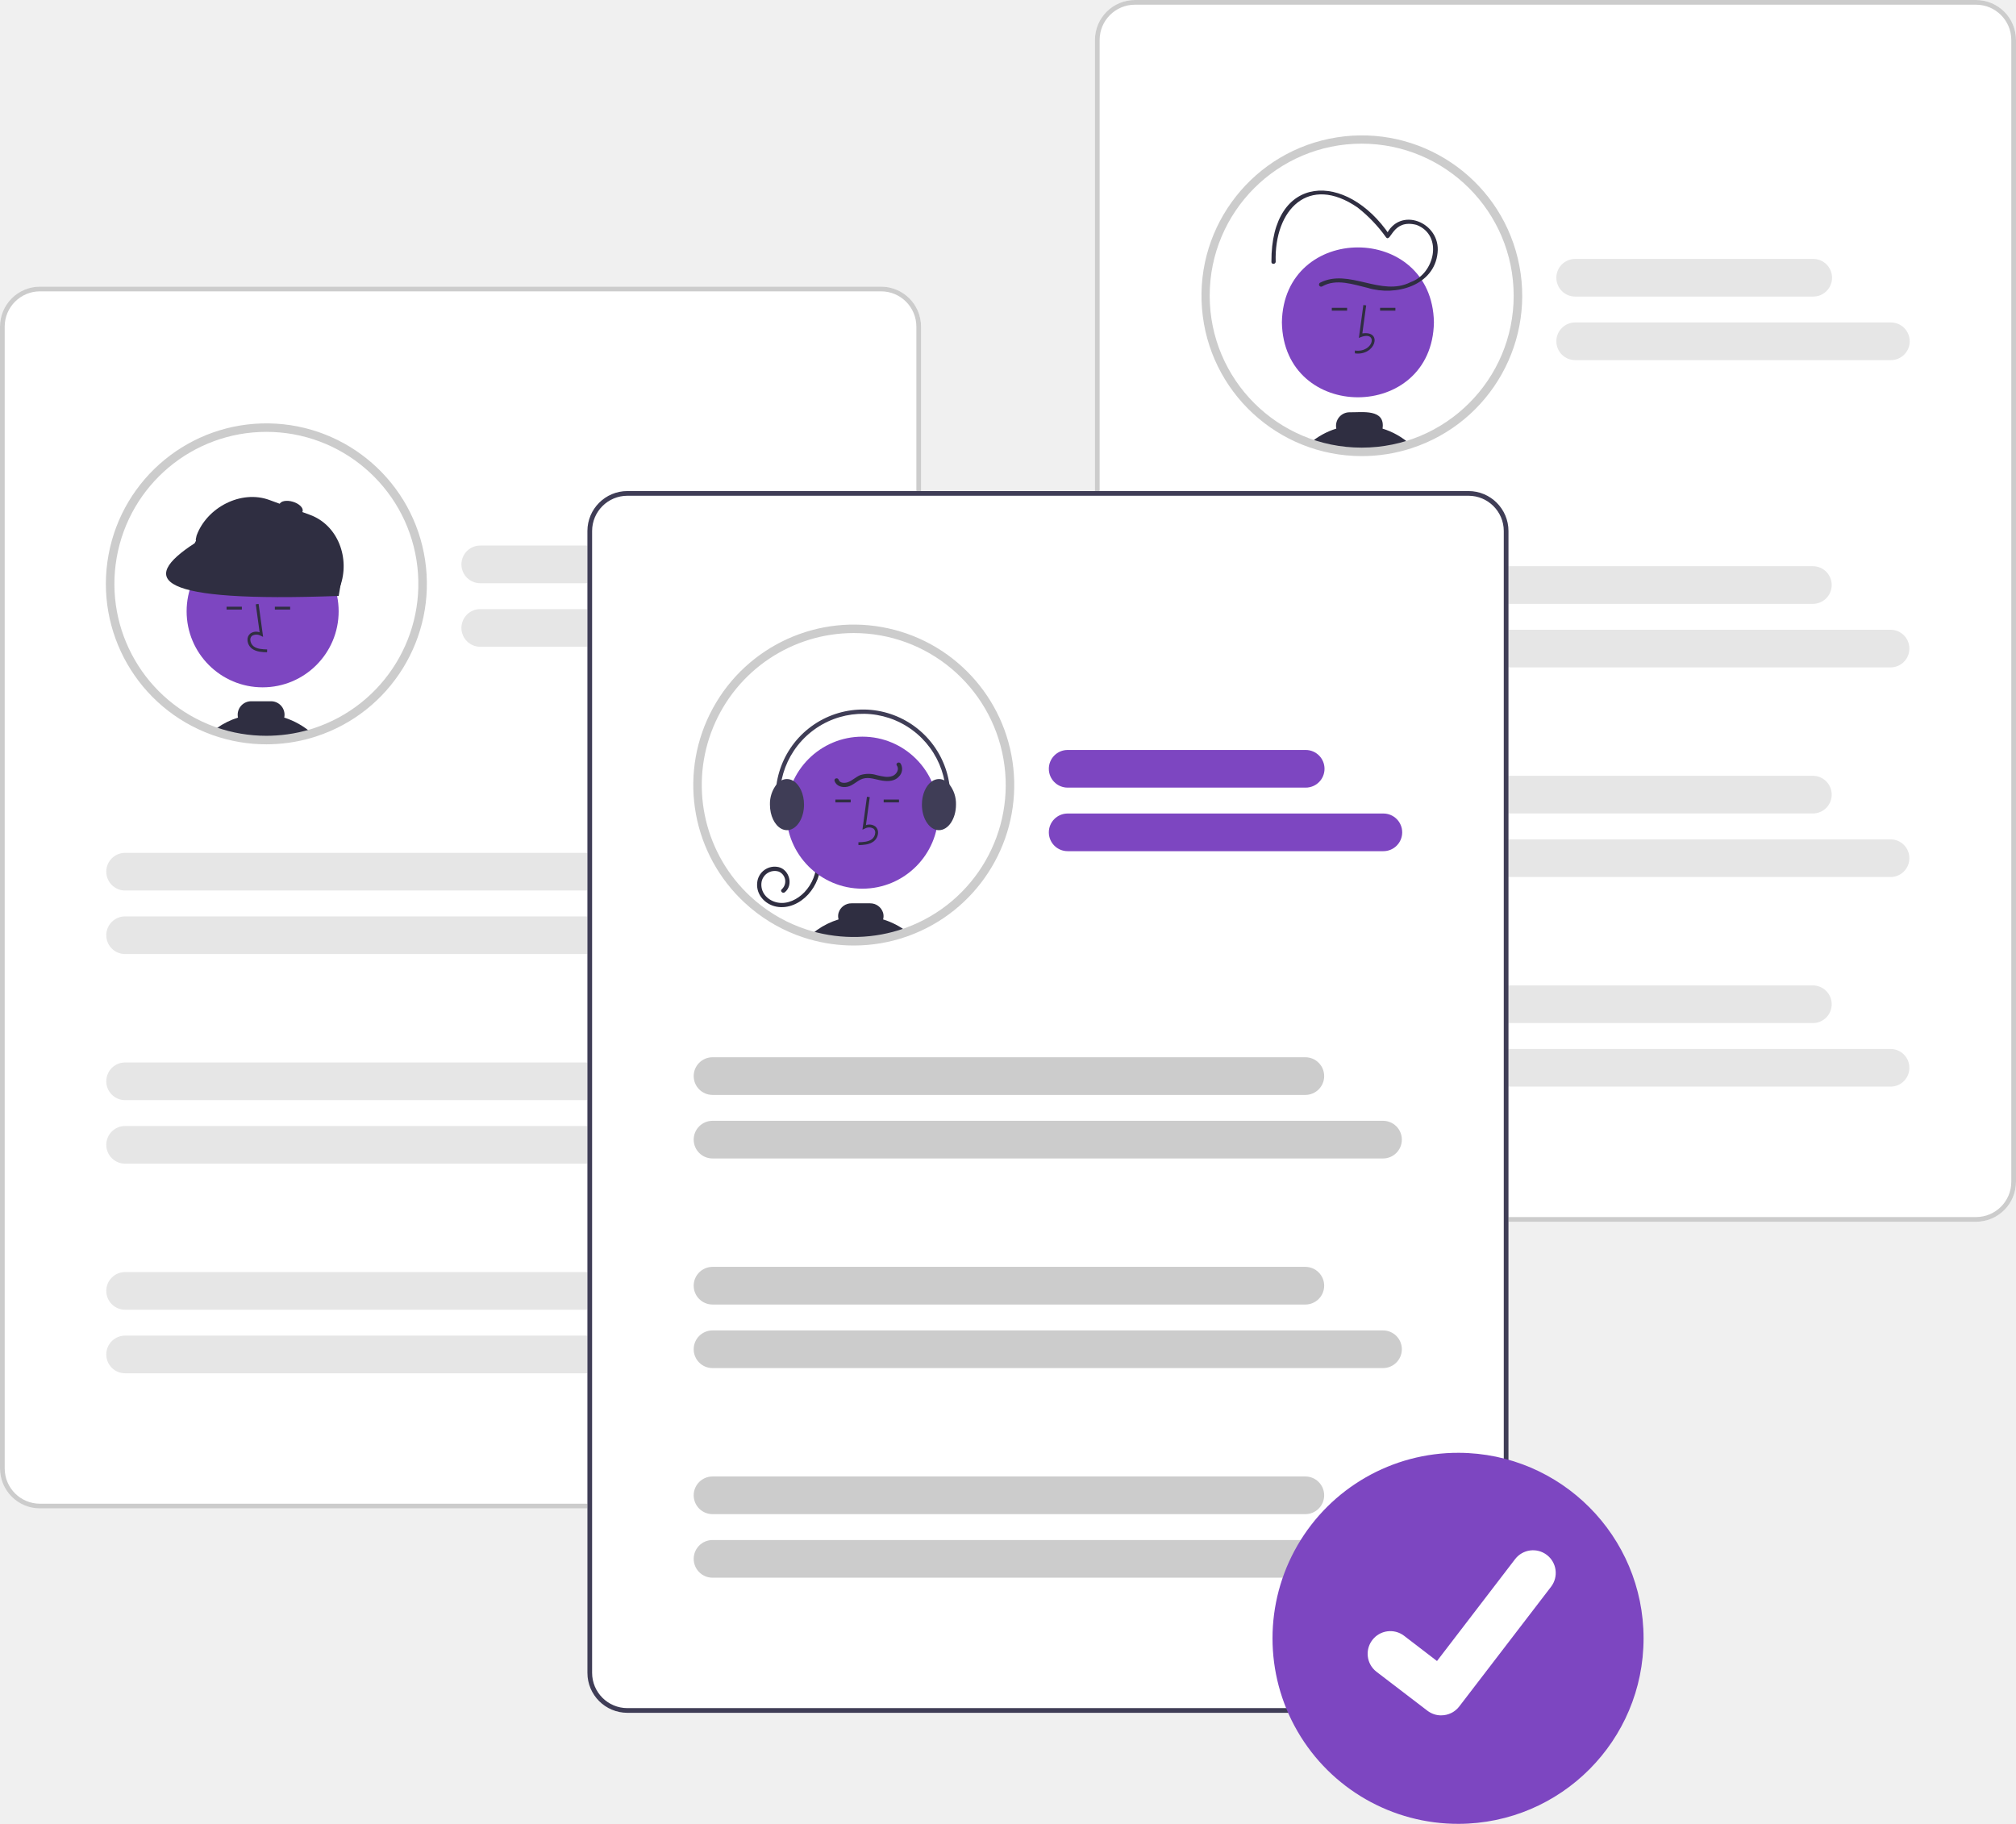
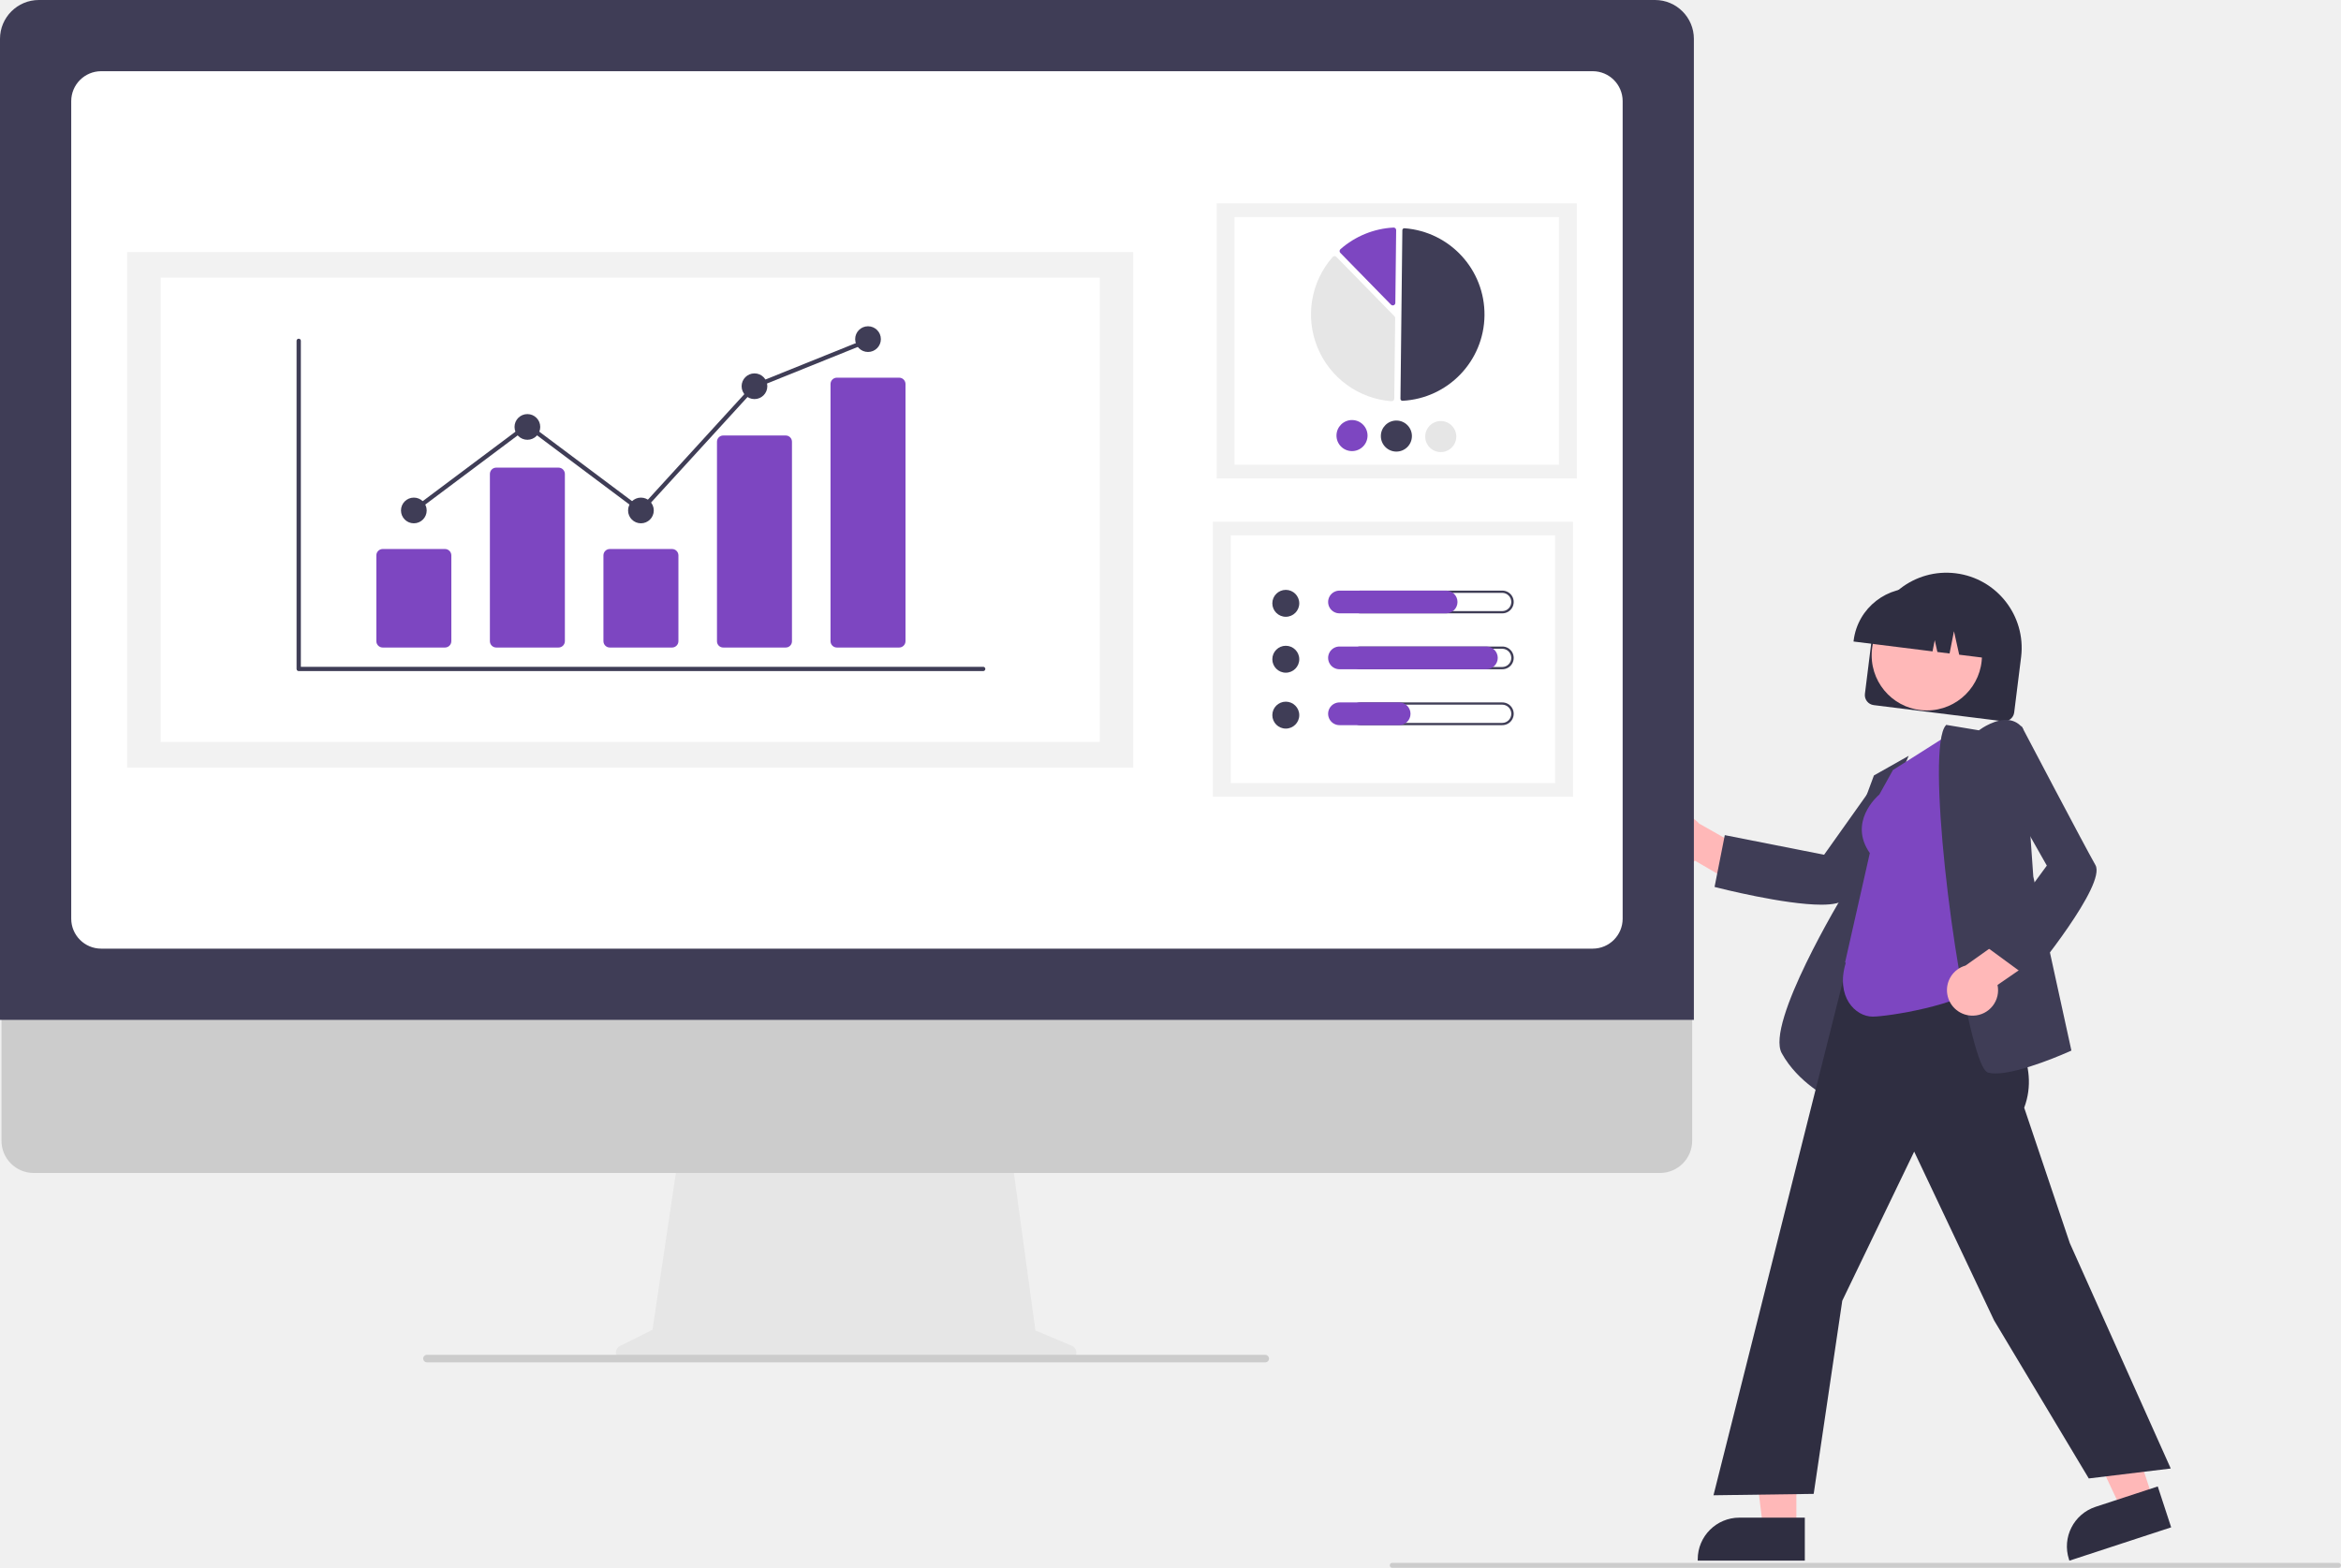
- <svg xmlns="http://www.w3.org/2000/svg" data-name="Layer 1" width="697.963" height="631.463" viewBox="0 0 697.963 631.463">
-   <path d="M556.072,656.52H264.848a13.845,13.845,0,0,1-13.829-13.829V247.342a13.845,13.845,0,0,1,13.829-13.829H556.072a13.845,13.845,0,0,1,13.829,13.829V642.691A13.845,13.845,0,0,1,556.072,656.52Z" transform="translate(-251.0186 -134.2684)" fill="#fff" />
-   <path d="M397.332,336.403a54.107,54.107,0,0,1-37.341,51.444c-.325.103-.649.207-.979.305-1.406.433-2.832.802-4.283,1.116a53.172,53.172,0,0,1-7.971,1.106q-1.748.118-3.516.118a53.995,53.995,0,0,1-17.884-3.029c-.167-.059-.334-.118-.497-.177a54.095,54.095,0,1,1,72.47-50.884Z" transform="translate(-251.0186 -134.2684)" fill="#fff" />
-   <circle cx="90.928" cy="211.655" r="26.317" fill="#7d46c1" />
-   <path d="M343.482,360.103l.027-.983c-1.83-.051-3.443-.166-4.655-1.051a3.023,3.023,0,0,1-1.171-2.227,1.728,1.728,0,0,1,.567-1.423,2.979,2.979,0,0,1,3.043-.027l.814.373L340.547,343.361l-.974.134,1.327,9.7a3.472,3.472,0,0,0-3.284.473,2.69,2.69,0,0,0-.915,2.209,3.999,3.999,0,0,0,1.574,2.986C339.832,360,341.856,360.057,343.482,360.103Z" transform="translate(-251.0186 -134.2684)" fill="#2f2e41" />
-   <rect x="78.439" y="210.063" width="5.297" height="0.983" fill="#2f2e41" />
-   <rect x="95.158" y="210.063" width="5.297" height="0.983" fill="#2f2e41" />
-   <path d="M349.423,382.714a4.814,4.814,0,0,0,.108-.983,4.679,4.679,0,0,0-4.671-4.671h-6.884a4.676,4.676,0,0,0-4.671,4.671,4.543,4.543,0,0,0,.108.988,26.424,26.424,0,0,0-7.282,3.604c-.433.3-.861.624-1.269.964.162.059.329.118.497.177a53.995,53.995,0,0,0,17.884,3.029q1.77,0,3.516-.118a53.172,53.172,0,0,0,7.971-1.106c1.451-.315,2.877-.683,4.283-1.116A26.65,26.65,0,0,0,349.423,382.714Z" transform="translate(-251.0186 -134.2684)" fill="#2f2e41" />
-   <path d="M348.538,389.751a3.618,3.618,0,0,0-1.78.625,53.172,53.172,0,0,0,7.971-1.106Z" transform="translate(-251.0186 -134.2684)" fill="#2f2e41" />
-   <path d="M365.814,339.672,320.096,322.947a1.967,1.967,0,0,1-1.171-2.523l.155-.731c3.57-9.76,15.405-15.902,25.165-12.332l14.068,5.147c9.76,3.57,14.002,15.127,10.431,24.887l-.407,1.105A1.967,1.967,0,0,1,365.814,339.672Z" transform="translate(-251.0186 -134.2684)" fill="#2f2e41" />
-   <path d="M368.276,340.6c-63.721,2.351-69.289-5.655-49.874-18.245l4.119-7.579L369.727,331.986Z" transform="translate(-251.0186 -134.2684)" fill="#2f2e41" />
-   <ellipse cx="351.779" cy="310.104" rx="2.213" ry="4.18" transform="translate(-297.4833 423.4543) rotate(-73.26954)" fill="#2f2e41" />
-   <path d="M343.242,391.968a55.43,55.43,0,0,1-18.372-3.112l-.513-.183a55.565,55.565,0,1,1,36.089.577c-.349.111-.678.216-1.013.315-1.397.43-2.878.816-4.392,1.144a54.763,54.763,0,0,1-8.193,1.137C345.664,391.927,344.448,391.968,343.242,391.968Zm0-108.179a52.622,52.622,0,0,0-17.88,102.11l.487.174a52.474,52.474,0,0,0,17.392,2.945c1.14,0,2.289-.039,3.416-.115a51.87,51.87,0,0,0,7.758-1.076c1.432-.31,2.832-.675,4.161-1.084.329-.098.641-.198.954-.297A52.622,52.622,0,0,0,343.242,283.789Z" transform="translate(-251.0186 -134.2684)" fill="#ccc" />
-   <path d="M269.607,502.682" transform="translate(-251.0186 -134.2684)" fill="#f2f2f2" />
-   <path d="M556.072,656.52H264.848a13.845,13.845,0,0,1-13.829-13.829V247.342a13.845,13.845,0,0,1,13.829-13.829H556.072a13.845,13.845,0,0,1,13.829,13.829V642.691A13.845,13.845,0,0,1,556.072,656.52ZM264.848,235.14a12.216,12.216,0,0,0-12.202,12.202V642.691a12.216,12.216,0,0,0,12.202,12.202H556.072a12.216,12.216,0,0,0,12.202-12.202V247.342a12.216,12.216,0,0,0-12.202-12.202Z" transform="translate(-251.0186 -134.2684)" fill="#ccc" />
-   <path d="M499.695,336.193H417.288a6.519,6.519,0,0,1,0-13.039H499.695a6.519,6.519,0,1,1,0,13.039Z" transform="translate(-251.0186 -134.2684)" fill="#e6e6e6" />
-   <path d="M526.587,358.195H417.288a6.519,6.519,0,0,1,0-13.039h109.299a6.519,6.519,0,0,1,0,13.039Z" transform="translate(-251.0186 -134.2684)" fill="#e6e6e6" />
-   <path d="M499.575,442.585H294.333a6.519,6.519,0,1,1,0-13.039H499.575a6.519,6.519,0,0,1,0,13.039Z" transform="translate(-251.0186 -134.2684)" fill="#e6e6e6" />
-   <path d="M526.467,464.587H294.333a6.519,6.519,0,1,1,0-13.039H526.467a6.519,6.519,0,1,1,0,13.039Z" transform="translate(-251.0186 -134.2684)" fill="#e6e6e6" />
-   <path d="M499.575,515.158H294.333a6.519,6.519,0,1,1,0-13.039H499.575a6.519,6.519,0,0,1,0,13.039Z" transform="translate(-251.0186 -134.2684)" fill="#e6e6e6" />
-   <path d="M526.467,537.16H294.333a6.519,6.519,0,1,1,0-13.039H526.467a6.519,6.519,0,1,1,0,13.039Z" transform="translate(-251.0186 -134.2684)" fill="#e6e6e6" />
-   <path d="M499.575,587.731H294.333a6.519,6.519,0,1,1,0-13.039H499.575a6.519,6.519,0,0,1,0,13.039Z" transform="translate(-251.0186 -134.2684)" fill="#e6e6e6" />
-   <path d="M526.467,609.733H294.333a6.519,6.519,0,1,1,0-13.039H526.467a6.519,6.519,0,1,1,0,13.039Z" transform="translate(-251.0186 -134.2684)" fill="#e6e6e6" />
-   <path d="M935.152,557.276l-291.225 0a13.845,13.845,0,0,1-13.829-13.829l-0-395.35a13.845,13.845,0,0,1,13.829-13.829l291.225-0a13.845,13.845,0,0,1,13.829,13.829l0,395.35A13.845,13.845,0,0,1,935.152,557.276Z" transform="translate(-251.0186 -134.2684)" fill="#fff" />
-   <path d="M935.152,557.276l-291.225 0a13.845,13.845,0,0,1-13.829-13.829l-0-395.35a13.845,13.845,0,0,1,13.829-13.829l291.225-0a13.845,13.845,0,0,1,13.829,13.829l0,395.35A13.845,13.845,0,0,1,935.152,557.276ZM643.927,135.896a12.216,12.216,0,0,0-12.202,12.202l0,395.349a12.216,12.216,0,0,0,12.202,12.202l291.225-0A12.216,12.216,0,0,0,947.354,543.447l-0-395.35A12.216,12.216,0,0,0,935.152,135.895Z" transform="translate(-251.0186 -134.2684)" fill="#ccc" />
-   <path d="M776.548,236.62a54.09,54.09,0,1,1-54.09-54.09A54.107,54.107,0,0,1,776.548,236.62Z" transform="translate(-251.0186 -134.2684)" fill="#fff" />
-   <path d="M747.458,245.876c-.591,34.593-52.047,34.588-52.633-.001C695.415,211.282,746.872,211.288,747.458,245.876Z" transform="translate(-251.0186 -134.2684)" fill="#7d46c1" />
-   <path d="M720.097,256.613l-.027-.983c6.778.905,8.238-7.496,1.402-4.355l1.56-11.403.974.133-1.327,9.7C729.876,248.633,727.214,257.596,720.097,256.613Z" transform="translate(-251.0186 -134.2684)" fill="#2f2e41" />
-   <rect x="477.806" y="106.573" width="5.297" height="0.983" fill="#2f2e41" />
-   <rect x="461.087" y="106.573" width="5.297" height="0.983" fill="#2f2e41" />
-   <path d="M729.672,282.67c1.033-6.968-7.125-5.591-11.442-5.66a4.68,4.68,0,0,0-4.563,5.655,25.588,25.588,0,0,0-9.092,5.016,54.324,54.324,0,0,0,34.632.384A25.457,25.457,0,0,0,729.672,282.67Z" transform="translate(-251.0186 -134.2684)" fill="#2f2e41" />
-   <path d="M708.769,233.429c4.877-2.819,10.792-.656,15.829.526,9.558,2.938,22.962-.741,24.124-12.127,1.21-10.589-13.276-16.491-17.906-5.952l1.348-.176c-15.016-22.315-41.135-21.469-40.963,9.211-.056.948,1.42.945,1.475-.001-.553-18.079,11.412-30.438,28.326-18.819a49.831,49.831,0,0,1,9.889,10.354c1.761,1.974,2.144-6.527,10.575-4.301,9.278,3.594,6.251,16.88-2.042,19.797-10.247,5.235-21.344-4.915-31.399.214a.738.738,0,0,0,.745,1.274Z" transform="translate(-251.0186 -134.2684)" fill="#2f2e41" />
-   <path d="M722.459,292.185a55.518,55.518,0,1,1,17.204-2.718A55.431,55.431,0,0,1,722.459,292.185Zm-0-108.179A52.622,52.622,0,1,0,775.073,236.62,52.674,52.674,0,0,0,722.459,184.006Z" transform="translate(-251.0186 -134.2684)" fill="#ccc" />
-   <path d="M878.774,236.949l-82.407 0a6.519,6.519,0,0,1,0-13.039l82.407-0a6.519,6.519,0,1,1,0,13.039Z" transform="translate(-251.0186 -134.2684)" fill="#e6e6e6" />
-   <path d="M905.667,258.951l-109.299 0a6.519,6.519,0,1,1,0-13.039l109.299-0a6.519,6.519,0,0,1,0,13.039Z" transform="translate(-251.0186 -134.2684)" fill="#e6e6e6" />
-   <path d="M878.655,343.34l-205.241 0a6.519,6.519,0,0,1,0-13.039l205.241-0a6.519,6.519,0,1,1,0,13.039Z" transform="translate(-251.0186 -134.2684)" fill="#e6e6e6" />
-   <path d="M905.547,365.343l-232.134 0a6.519,6.519,0,1,1,0-13.039l232.134-0a6.519,6.519,0,0,1,0,13.039Z" transform="translate(-251.0186 -134.2684)" fill="#e6e6e6" />
-   <path d="M878.655,415.913l-205.241 0a6.519,6.519,0,0,1,0-13.039l205.241-0a6.519,6.519,0,0,1,0,13.039Z" transform="translate(-251.0186 -134.2684)" fill="#e6e6e6" />
-   <path d="M905.547,437.916l-232.134 0a6.519,6.519,0,1,1,0-13.039l232.134-0a6.519,6.519,0,0,1,0,13.039Z" transform="translate(-251.0186 -134.2684)" fill="#e6e6e6" />
-   <path d="M878.655,488.486l-205.241 0a6.519,6.519,0,1,1,0-13.039l205.241-0a6.519,6.519,0,1,1,0,13.039Z" transform="translate(-251.0186 -134.2684)" fill="#e6e6e6" />
-   <path d="M905.547,510.489l-232.134 0a6.519,6.519,0,1,1,0-13.039l232.134-0a6.519,6.519,0,0,1,0,13.039Z" transform="translate(-251.0186 -134.2684)" fill="#e6e6e6" />
-   <path d="M759.441,727.293H468.217a13.845,13.845,0,0,1-13.829-13.829V318.114a13.845,13.845,0,0,1,13.829-13.829H759.441a13.845,13.845,0,0,1,13.829,13.829v395.349A13.845,13.845,0,0,1,759.441,727.293Z" transform="translate(-251.0186 -134.2684)" fill="#fff" />
-   <path d="M492.506,406.064a53.926,53.926,0,0,0,15.902,38.31c.423.418.856.836,1.293,1.244a54.014,54.014,0,0,0,8.586,6.545c.59.364,1.18.713,1.785,1.052a53.784,53.784,0,0,0,9.775,4.293c.585.192,1.18.374,1.775.541a54.313,54.313,0,0,0,32.857-.924c.206-.074.413-.148.615-.221a54.094,54.094,0,1,0-72.588-50.839Z" transform="translate(-251.0186 -134.2684)" fill="#fff" />
-   <path d="M535.173,432.575a16.761,16.761,0,0,1-4.329,11.347c-2.781,3.052-6.922,5.076-11.1,4.239-3.847-.771-6.974-4.134-6.584-8.202a6.076,6.076,0,0,1,7.507-5.456c3.655.948,5.111,6.216,2.066,8.688-.731.593-1.781-.444-1.043-1.043a3.684,3.684,0,0,0-1.039-6.107,4.63,4.63,0,0,0-6.03,4.094c-.241,3.429,2.386,6.012,5.608,6.62,3.485.658,6.941-1.126,9.302-3.588a15.221,15.221,0,0,0,4.167-10.593.738.738,0,0,1,1.475,0Z" transform="translate(-251.0186 -134.2684)" fill="#2f2e41" />
-   <circle cx="298.559" cy="281.368" r="26.317" fill="#7d46c1" />
-   <path d="M548.231,426.866l-.027-.983c1.83-.051,3.443-.166,4.655-1.051a3.023,3.023,0,0,0,1.171-2.227,1.728,1.728,0,0,0-.567-1.423,2.979,2.979,0,0,0-3.043-.027l-.814.373,1.56-11.403.974.134-1.327,9.7a3.472,3.472,0,0,1,3.284.473,2.69,2.69,0,0,1,.915,2.209,3.999,3.999,0,0,1-1.574,2.986C551.881,426.763,549.857,426.82,548.231,426.866Z" transform="translate(-251.0186 -134.2684)" fill="#2f2e41" />
-   <rect x="305.94" y="276.826" width="5.297" height="0.983" fill="#2f2e41" />
-   <rect x="289.222" y="276.826" width="5.297" height="0.983" fill="#2f2e41" />
-   <path d="M531.622,458.049a54.313,54.313,0,0,0,32.857-.924c.206-.074.413-.148.615-.221a26.195,26.195,0,0,0-8.335-4.308,4.193,4.193,0,0,0-.01-2.311,4.651,4.651,0,0,0-4.499-3.265H545.838a4.635,4.635,0,0,0-4.489,3.26,4.211,4.211,0,0,0-.01,2.316,26.222,26.222,0,0,0-7.435,3.644q-.686.479-1.328,1.003C532.252,457.503,531.932,457.774,531.622,458.049Z" transform="translate(-251.0186 -134.2684)" fill="#2f2e41" />
-   <path d="M570.193,412.845c0,4.435,2.183,8.113,5.02,8.753a4.058,4.058,0,0,0,.88.098c3.25,0,5.901-3.968,5.901-8.851a10.869,10.869,0,0,0-2.272-6.973,5.694,5.694,0,0,0-1.736-1.411,4.114,4.114,0,0,0-1.893-.467,4.314,4.314,0,0,0-2.513.846C571.58,406.256,570.193,409.309,570.193,412.845Z" transform="translate(-251.0186 -134.2684)" fill="#3f3d56" />
-   <path d="M517.579,412.845c0,3.816,1.613,7.071,3.875,8.315a4.2,4.2,0,0,0,2.026.536,3.801,3.801,0,0,0,.472-.029c3.029-.359,5.429-4.175,5.429-8.822,0-3.722-1.539-6.914-3.713-8.217a4.217,4.217,0,0,0-2.188-.634,4.114,4.114,0,0,0-1.893.467,5.726,5.726,0,0,0-1.741,1.416A10.89,10.89,0,0,0,517.579,412.845Z" transform="translate(-251.0186 -134.2684)" fill="#3f3d56" />
-   <path d="M521.821,420.311a.738.738,0,0,0,.699-.974,28.765,28.765,0,1,1,55.411-3.233.738.738,0,0,0,1.443.304,30.241,30.241,0,1,0-58.252,3.4A.738.738,0,0,0,521.821,420.311Z" transform="translate(-251.0186 -134.2684)" fill="#3f3d56" />
-   <path d="M562.797,398.586a3.688,3.688,0,0,1-.57,4.566c-1.429,1.596-3.707,1.697-5.685,1.4-2.22-.332-4.574-1.372-6.822-.672-1.915.597-3.282,2.335-5.272,2.771-1.765.387-3.875-.125-4.494-2.006-.297-.904,1.127-1.291,1.422-.392.4,1.217,2.128,1.193,3.118.856,1.587-.54,2.81-1.854,4.369-2.482a9.56,9.56,0,0,1,5.706.016c1.764.397,3.795.986,5.553.244,1.301-.549,2.336-2.279,1.4-3.556-.562-.767.718-1.503,1.274-.745Z" transform="translate(-251.0186 -134.2684)" fill="#2f2e41" />
-   <path d="M546.595,461.629a55.462,55.462,0,0,1-15.382-2.163c-.588-.165-1.205-.353-1.825-.556a55.416,55.416,0,0,1-10.04-4.409c-.599-.336-1.2-.69-1.835-1.082a55.612,55.612,0,0,1-8.819-6.723c-.447-.417-.89-.845-1.322-1.272a55.56,55.56,0,1,1,58.227,12.866c-.203.074-.413.149-.623.224A55.436,55.436,0,0,1,546.595,461.629Zm0-108.179a52.617,52.617,0,0,0-37.146,89.88c.408.403.831.811,1.258,1.21a52.668,52.668,0,0,0,8.352,6.367c.602.371,1.169.705,1.734,1.022a52.446,52.446,0,0,0,9.509,4.176c.584.191,1.161.367,1.718.524a52.837,52.837,0,0,0,31.971-.896l.596-.215a52.621,52.621,0,0,0-17.992-102.068Z" transform="translate(-251.0186 -134.2684)" fill="#ccc" />
-   <path d="M759.441,727.293H468.217a13.845,13.845,0,0,1-13.829-13.829V318.114a13.845,13.845,0,0,1,13.829-13.829H759.441a13.845,13.845,0,0,1,13.829,13.829v395.349A13.845,13.845,0,0,1,759.441,727.293ZM468.217,305.912a12.216,12.216,0,0,0-12.202,12.202v395.349a12.216,12.216,0,0,0,12.202,12.202H759.441a12.216,12.216,0,0,0,12.202-12.202V318.114A12.216,12.216,0,0,0,759.441,305.912Z" transform="translate(-251.0186 -134.2684)" fill="#3f3d56" />
-   <path d="M703.064,406.965H620.657a6.519,6.519,0,1,1,0-13.039h82.407a6.519,6.519,0,1,1,0,13.039Z" transform="translate(-251.0186 -134.2684)" fill="#7d46c1" />
-   <path d="M729.956,428.968H620.657a6.519,6.519,0,1,1,0-13.039h109.299a6.519,6.519,0,0,1,0,13.039Z" transform="translate(-251.0186 -134.2684)" fill="#7d46c1" />
-   <path d="M702.944,513.357H497.702a6.519,6.519,0,0,1,0-13.039H702.944a6.519,6.519,0,0,1,0,13.039Z" transform="translate(-251.0186 -134.2684)" fill="#ccc" />
-   <path d="M729.836,535.36H497.702a6.519,6.519,0,0,1,0-13.039H729.836a6.519,6.519,0,0,1,0,13.039Z" transform="translate(-251.0186 -134.2684)" fill="#ccc" />
-   <path d="M702.944,585.93H497.702a6.519,6.519,0,0,1,0-13.039H702.944a6.519,6.519,0,0,1,0,13.039Z" transform="translate(-251.0186 -134.2684)" fill="#ccc" />
-   <path d="M729.836,607.933H497.702a6.519,6.519,0,0,1,0-13.039H729.836a6.519,6.519,0,0,1,0,13.039Z" transform="translate(-251.0186 -134.2684)" fill="#ccc" />
-   <path d="M702.944,658.503H497.702a6.519,6.519,0,0,1,0-13.039H702.944a6.519,6.519,0,0,1,0,13.039Z" transform="translate(-251.0186 -134.2684)" fill="#ccc" />
-   <path d="M729.836,680.506H497.702a6.519,6.519,0,0,1,0-13.039H729.836a6.519,6.519,0,1,1,0,13.039Z" transform="translate(-251.0186 -134.2684)" fill="#ccc" />
-   <path d="M756.062,637.268a64.232,64.232,0,1,0-0,128.463h0a64.232,64.232,0,0,0,0-128.463Z" transform="translate(-251.0186 -134.2684)" fill="#7d46c1" />
-   <path id="ba2462e0-2d61-4715-874d-575d790dfdd0-175" data-name="f276b720-7c73-4755-84a7-b208d54eb1fc" d="M749.968,728.176a7.796,7.796,0,0,1-4.69-1.559l-.084-.063-17.664-13.512a7.85,7.85,0,0,1,9.552-12.459l11.441,8.774,27.036-35.271A7.846,7.846,0,0,1,786.56,672.632l0.0 0.0.002.002-.168.233.172-.233a7.856,7.856,0,0,1,1.451,11.003L756.218,725.105a7.851,7.851,0,0,1-6.244,3.061Z" transform="translate(-251.0186 -134.2684)" fill="#fff" />
+ <svg xmlns="http://www.w3.org/2000/svg" data-name="Layer 1" width="942.547" height="631.439" viewBox="0 0 942.547 631.439">
+   <path d="M879.59,413.72l2.798-22.427a30.285,30.285,0,0,1,60.103,7.498l-2.798,22.427a4.073,4.073,0,0,1-4.54,3.533l-52.03-6.491A4.073,4.073,0,0,1,879.59,413.72Z" transform="translate(-128.7264 -134.2805)" fill="#2f2e41" />
+   <circle cx="775.786" cy="263.927" r="22.204" fill="#ffb8b8" />
+   <path d="M875.055,392.201a23.984,23.984,0,0,1,26.738-20.806l4.486.56a23.983,23.983,0,0,1,20.806,26.738l-.056.449-9.479-1.183-2.104-9.456L913.67,397.474l-4.899-.611-1.061-4.771-.896,4.527-31.815-3.969Z" transform="translate(-128.7264 -134.2805)" fill="#2f2e41" />
+   <path d="M795.916,477.411a10.228,10.228,0,0,0,15.284,3.515L831.367,492.74l10.168-10.504-28.714-16.283a10.283,10.283,0,0,0-16.905,11.459Z" transform="translate(-128.7264 -134.2805)" fill="#ffb8b8" />
+   <path d="M862.013,498.639c-14.875,0-41.052-6.659-42.501-7.031l-.458-.117,4.12-20.859,39.982,7.897,21.721-30.587,24.937-2.535-.696.916c-.324.427-32.47,42.743-37.472,49.842C870.382,497.956,866.776,498.639,862.013,498.639Z" transform="translate(-128.7264 -134.2805)" fill="#3f3d56" />
+   <path d="M866.001,576.928l-.595-.284c-.127-.061-12.765-6.208-19.311-18.209-6.515-11.944,23.983-62.612,26.117-66.128l.031-16.091L883.213,446.595l13.992-7.908L885.192,466.716Z" transform="translate(-128.7264 -134.2805)" fill="#3f3d56" />
+   <polygon points="723.257 615.591 709.885 615.59 703.523 564.011 723.259 564.012 723.257 615.591" fill="#ffb8b8" />
+   <path d="M855.393,762.833l-43.118-.002v-.545A16.784,16.784,0,0,1,829.058,745.504h.001l26.335.001Z" transform="translate(-128.7264 -134.2805)" fill="#2f2e41" />
+   <polygon points="866.891 603.872 854.184 608.035 832.077 561.002 850.832 554.857 866.891 603.872" fill="#ffb8b8" />
+   <path d="M1002.895,749.408,961.92,762.833l-.17-.518a16.784,16.784,0,0,1,10.722-21.174l.001-0,25.026-8.199Z" transform="translate(-128.7264 -134.2805)" fill="#2f2e41" />
+   <path d="M969.726,729.72l-38.12-63.641L899.426,598.086l-28.958,60.061-11.504,77.788-40.343.561.159-.631L880.517,490.553l48.352,7.224-2.201,31.916,1.311,1.864c10.923,15.517,22.216,31.56,15.739,48.854l18.362,54.522,40.646,90.786Z" transform="translate(-128.7264 -134.2805)" fill="#2f2e41" />
+   <path d="M882.726,543.72c-7.006,0-15-8-10.853-21.658l-.269-.194,9.961-44.008c-8.693-12.432,2.768-22.691,3.842-23.608l5.471-9.847,24.138-15.308L927.229,530.57l-.181.173C918.228,539.182,888.604,543.72,882.726,543.72Z" transform="translate(-128.7264 -134.2805)" fill="#7d46c1" />
+   <path d="M932.159,566.617a11.881,11.881,0,0,1-2.851-.302c-.939-.235-2.458-1.431-4.807-9.077-9.336-30.397-20.359-121.86-12.351-130.811l.183-.205,13.149,2.191c1.093-.807,6.829-4.811,12.121-4.114a8.033,8.033,0,0,1,5.497,3.249l.091.119,4.189,59.594,15.346,70.131-.368.167C961.466,557.966,942.303,566.617,932.159,566.617Z" transform="translate(-128.7264 -134.2805)" fill="#3f3d56" />
+   <path d="M923.317,543.324a10.228,10.228,0,0,0,9.662-12.353l19.249-13.258-5.204-13.662-26.92,19.104a10.283,10.283,0,0,0,3.212,20.169Z" transform="translate(-128.7264 -134.2805)" fill="#ffb8b8" />
+   <path d="M945.876,528.337l-17.146-12.573,24.101-32.864L934.336,450.261l8.275-23.661.535,1.019c.249.475,24.948,47.527,29.257,55.067,4.483,7.844-24.97,43.761-26.226,45.285Z" transform="translate(-128.7264 -134.2805)" fill="#3f3d56" />
+   <path d="M560.206,676.255l-14.592-6.144-10.01-73.151H402.299L391.449,669.812l-13.055,6.527a3.1,3.1,0,0,0,1.387,5.873H559.003A3.1,3.1,0,0,0,560.206,676.255Z" transform="translate(-128.7264 -134.2805)" fill="#e6e6e6" />
+   <path d="M797.098,606.692H142.268a12.973,12.973,0,0,1-12.944-12.973V501.379h680.718v92.34A12.974,12.974,0,0,1,797.098,606.692Z" transform="translate(-128.7264 -134.2805)" fill="#ccc" />
+   <path d="M810.726,545.021h-682V149.92A15.657,15.657,0,0,1,144.366,134.28H795.087a15.657,15.657,0,0,1,15.64,15.639Z" transform="translate(-128.7264 -134.2805)" fill="#3f3d56" />
+   <path d="M769.993,516.344H169.46a12.07,12.07,0,0,1-12.057-12.057v-329.274a12.071,12.071,0,0,1,12.057-12.057H769.993a12.071,12.071,0,0,1,12.057,12.057v329.274A12.07,12.07,0,0,1,769.993,516.344Z" transform="translate(-128.7264 -134.2805)" fill="#fff" />
+   <path d="M638.146,682.975l-337.448,0a1.567,1.567,0,0,1-1.539-1.134,1.529,1.529,0,0,1,1.477-1.919l337.385,0a1.615,1.615,0,0,1,1.616,1.194A1.528,1.528,0,0,1,638.146,682.975Z" transform="translate(-128.7264 -134.2805)" fill="#ccc" />
+   <rect x="489.86" y="81.909" width="144.996" height="110.773" fill="#f2f2f2" />
+   <rect x="497.065" y="87.414" width="130.586" height="99.765" fill="#fff" />
+   <path d="M693.377,295.695q.026 0.0.052-.001a34.817,34.817,0,0,0,.779-69.489.794.794,0,0,0-.601.208.786.786,0,0,0-.257.576l-.761,67.902a.797.797,0,0,0,.788.804Z" transform="translate(-128.7264 -134.2805)" fill="#3f3d56" />
+   <path d="M666.072,237.433a1.025,1.025,0,0,1,.72.307l23.376,23.906a1.014,1.014,0,0,1,.291.725l-.364,32.491a1.011,1.011,0,0,1-.33.74,1.026,1.026,0,0,1-.771.268,35.044,35.044,0,0,1-23.7-58.091,1.026,1.026,0,0,1,.741-.347Q666.053,237.433,666.072,237.433Z" transform="translate(-128.7264 -134.2805)" fill="#e6e6e6" />
+   <path d="M689.842,225.927a1.029,1.029,0,0,1,.699.286,1.011,1.011,0,0,1,.314.748l-.329,29.316a1.021,1.021,0,0,1-1.75.702L668.378,236.118a1.023,1.023,0,0,1,.055-1.482,35.118,35.118,0,0,1,21.346-8.708C689.8,225.927,689.821,225.927,689.842,225.927Z" transform="translate(-128.7264 -134.2805)" fill="#7d46c1" />
+   <path d="M679.334,309.775a6.253,6.253,0,1,1-6.183-6.323A6.261,6.261,0,0,1,679.334,309.775Z" transform="translate(-128.7264 -134.2805)" fill="#7d46c1" />
+   <path d="M697.199,309.976a6.253,6.253,0,1,1-6.183-6.323A6.261,6.261,0,0,1,697.199,309.976Z" transform="translate(-128.7264 -134.2805)" fill="#3f3d56" />
+   <path d="M715.065,310.176a6.253,6.253,0,1,1-6.183-6.323A6.261,6.261,0,0,1,715.065,310.176Z" transform="translate(-128.7264 -134.2805)" fill="#e6e6e6" />
+   <rect x="488.333" y="210.116" width="144.996" height="110.773" fill="#f2f2f2" />
+   <rect x="495.538" y="215.621" width="130.586" height="99.765" fill="#fff" />
+   <circle cx="517.695" cy="242.988" r="5.422" fill="#3f3d56" />
+   <path d="M733.539,373.049a3.677,3.677,0,1,1,0,7.354H676.513a3.677,3.677,0,1,1,0-7.354h57.026m0-.901H676.513a4.578,4.578,0,1,0,0,9.155h57.026a4.578,4.578,0,1,0,0-9.155Z" transform="translate(-128.7264 -134.2805)" fill="#3f3d56" />
+   <path d="M711.038,381.304h-42.928a4.578,4.578,0,1,1,0-9.155h42.928a4.578,4.578,0,0,1,0,9.155Z" transform="translate(-128.7264 -134.2805)" fill="#7d46c1" />
+   <circle cx="517.695" cy="265.503" r="5.422" fill="#3f3d56" />
+   <path d="M733.539,395.564a3.677,3.677,0,1,1,0,7.354H676.513a3.677,3.677,0,1,1,0-7.354h57.026m0-.901H676.513a4.578,4.578,0,1,0,0,9.155h57.026a4.578,4.578,0,1,0,0-9.155Z" transform="translate(-128.7264 -134.2805)" fill="#3f3d56" />
+   <path d="M727.248,403.819h-59.139a4.578,4.578,0,1,1,0-9.155h59.139a4.578,4.578,0,0,1,0,9.155Z" transform="translate(-128.7264 -134.2805)" fill="#7d46c1" />
+   <circle cx="517.695" cy="288.018" r="5.422" fill="#3f3d56" />
+   <path d="M733.539,418.079a3.677,3.677,0,1,1,0,7.354H676.513a3.677,3.677,0,1,1,0-7.354h57.026m0-.901H676.513a4.578,4.578,0,1,0,0,9.155h57.026a4.578,4.578,0,1,0,0-9.155Z" transform="translate(-128.7264 -134.2805)" fill="#3f3d56" />
+   <path d="M692.125,426.334H668.109a4.578,4.578,0,1,1,0-9.155H692.125a4.578,4.578,0,0,1,0,9.155Z" transform="translate(-128.7264 -134.2805)" fill="#7d46c1" />
+   <rect x="51.188" y="101.508" width="405.093" height="207.61" fill="#f2f2f2" />
+   <rect x="64.692" y="111.824" width="378.087" height="186.978" fill="#fff" />
+   <path d="M524.614,404.557H248.996a.863.863,0,0,1-.863-.863V271.591a.863.863,0,1,1,1.725,0V402.832H524.614a.863.863,0,0,1,0,1.725Z" transform="translate(-128.7264 -134.2805)" fill="#3f3d56" />
+   <path d="M307.884,395.069H282.815a2.563,2.563,0,0,1-2.561-2.56V357.952a2.563,2.563,0,0,1,2.561-2.56h25.069a2.563,2.563,0,0,1,2.561,2.56v34.557A2.563,2.563,0,0,1,307.884,395.069Z" transform="translate(-128.7264 -134.2805)" fill="#7d46c1" />
+   <path d="M353.599,395.069H328.531a2.563,2.563,0,0,1-2.561-2.56V325.174a2.563,2.563,0,0,1,2.561-2.56h25.069a2.563,2.563,0,0,1,2.561,2.56v67.334A2.563,2.563,0,0,1,353.599,395.069Z" transform="translate(-128.7264 -134.2805)" fill="#7d46c1" />
+   <path d="M399.315,395.069H374.246a2.563,2.563,0,0,1-2.561-2.56V357.952a2.563,2.563,0,0,1,2.561-2.56h25.069a2.563,2.563,0,0,1,2.561,2.56v34.557A2.563,2.563,0,0,1,399.315,395.069Z" transform="translate(-128.7264 -134.2805)" fill="#7d46c1" />
+   <path d="M445.031,395.069H419.962a2.507,2.507,0,0,1-2.561-2.444V312.12a2.507,2.507,0,0,1,2.561-2.444h25.069a2.507,2.507,0,0,1,2.561,2.444v80.505A2.507,2.507,0,0,1,445.031,395.069Z" transform="translate(-128.7264 -134.2805)" fill="#7d46c1" />
+   <path d="M490.746,395.069H465.678a2.563,2.563,0,0,1-2.561-2.56V288.947a2.563,2.563,0,0,1,2.561-2.56H490.746a2.563,2.563,0,0,1,2.561,2.56V392.509A2.563,2.563,0,0,1,490.746,395.069Z" transform="translate(-128.7264 -134.2805)" fill="#7d46c1" />
+   <circle cx="166.623" cy="205.585" r="5.175" fill="#3f3d56" />
+   <circle cx="212.339" cy="171.945" r="5.175" fill="#3f3d56" />
+   <circle cx="258.054" cy="205.585" r="5.175" fill="#3f3d56" />
+   <circle cx="303.77" cy="155.556" r="5.175" fill="#3f3d56" />
+   <circle cx="349.486" cy="136.58" r="5.175" fill="#3f3d56" />
+   <polygon points="258.163 206.744 212.339 172.421 167.14 206.275 166.106 204.895 212.339 170.265 257.945 204.425 303.266 154.83 303.447 154.756 349.163 136.337 349.808 137.937 304.274 156.283 258.163 206.744" fill="#3f3d56" />
+   <path d="M1070.274,765.72h-381a1,1,0,0,1,0-2h381a1,1,0,0,1,0,2Z" transform="translate(-128.7264 -134.2805)" fill="#ccc" />
</svg>
